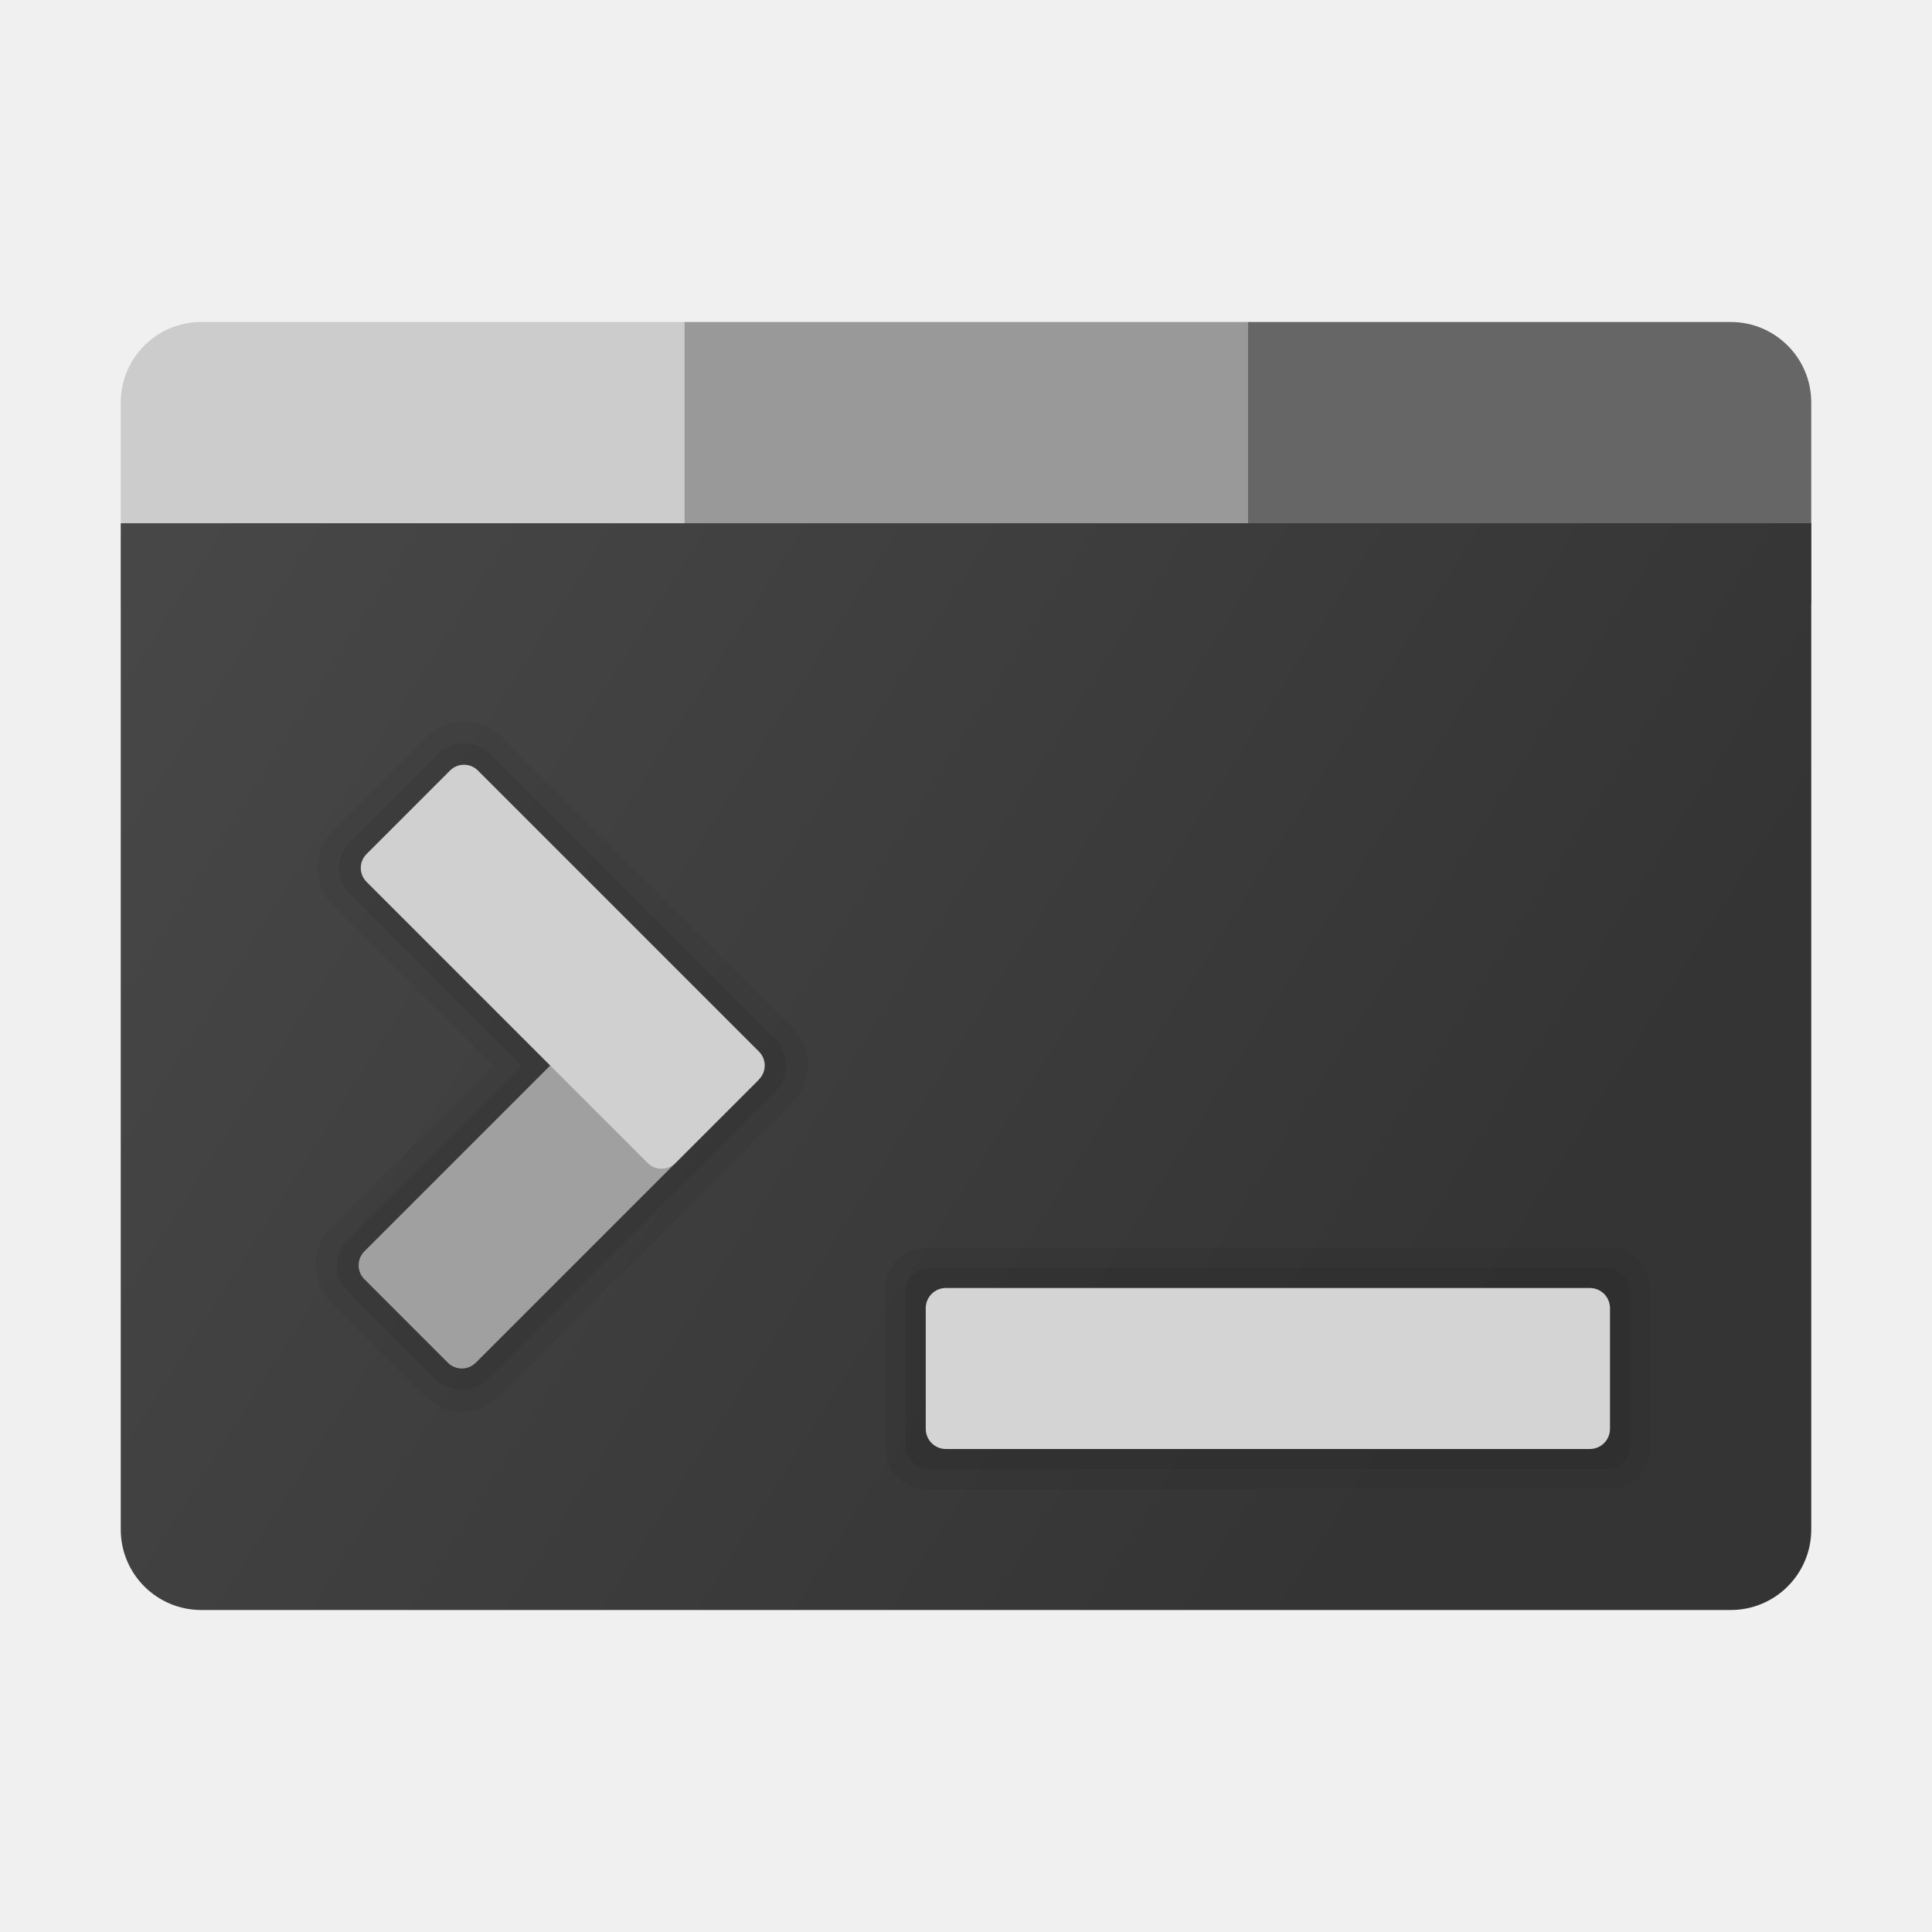
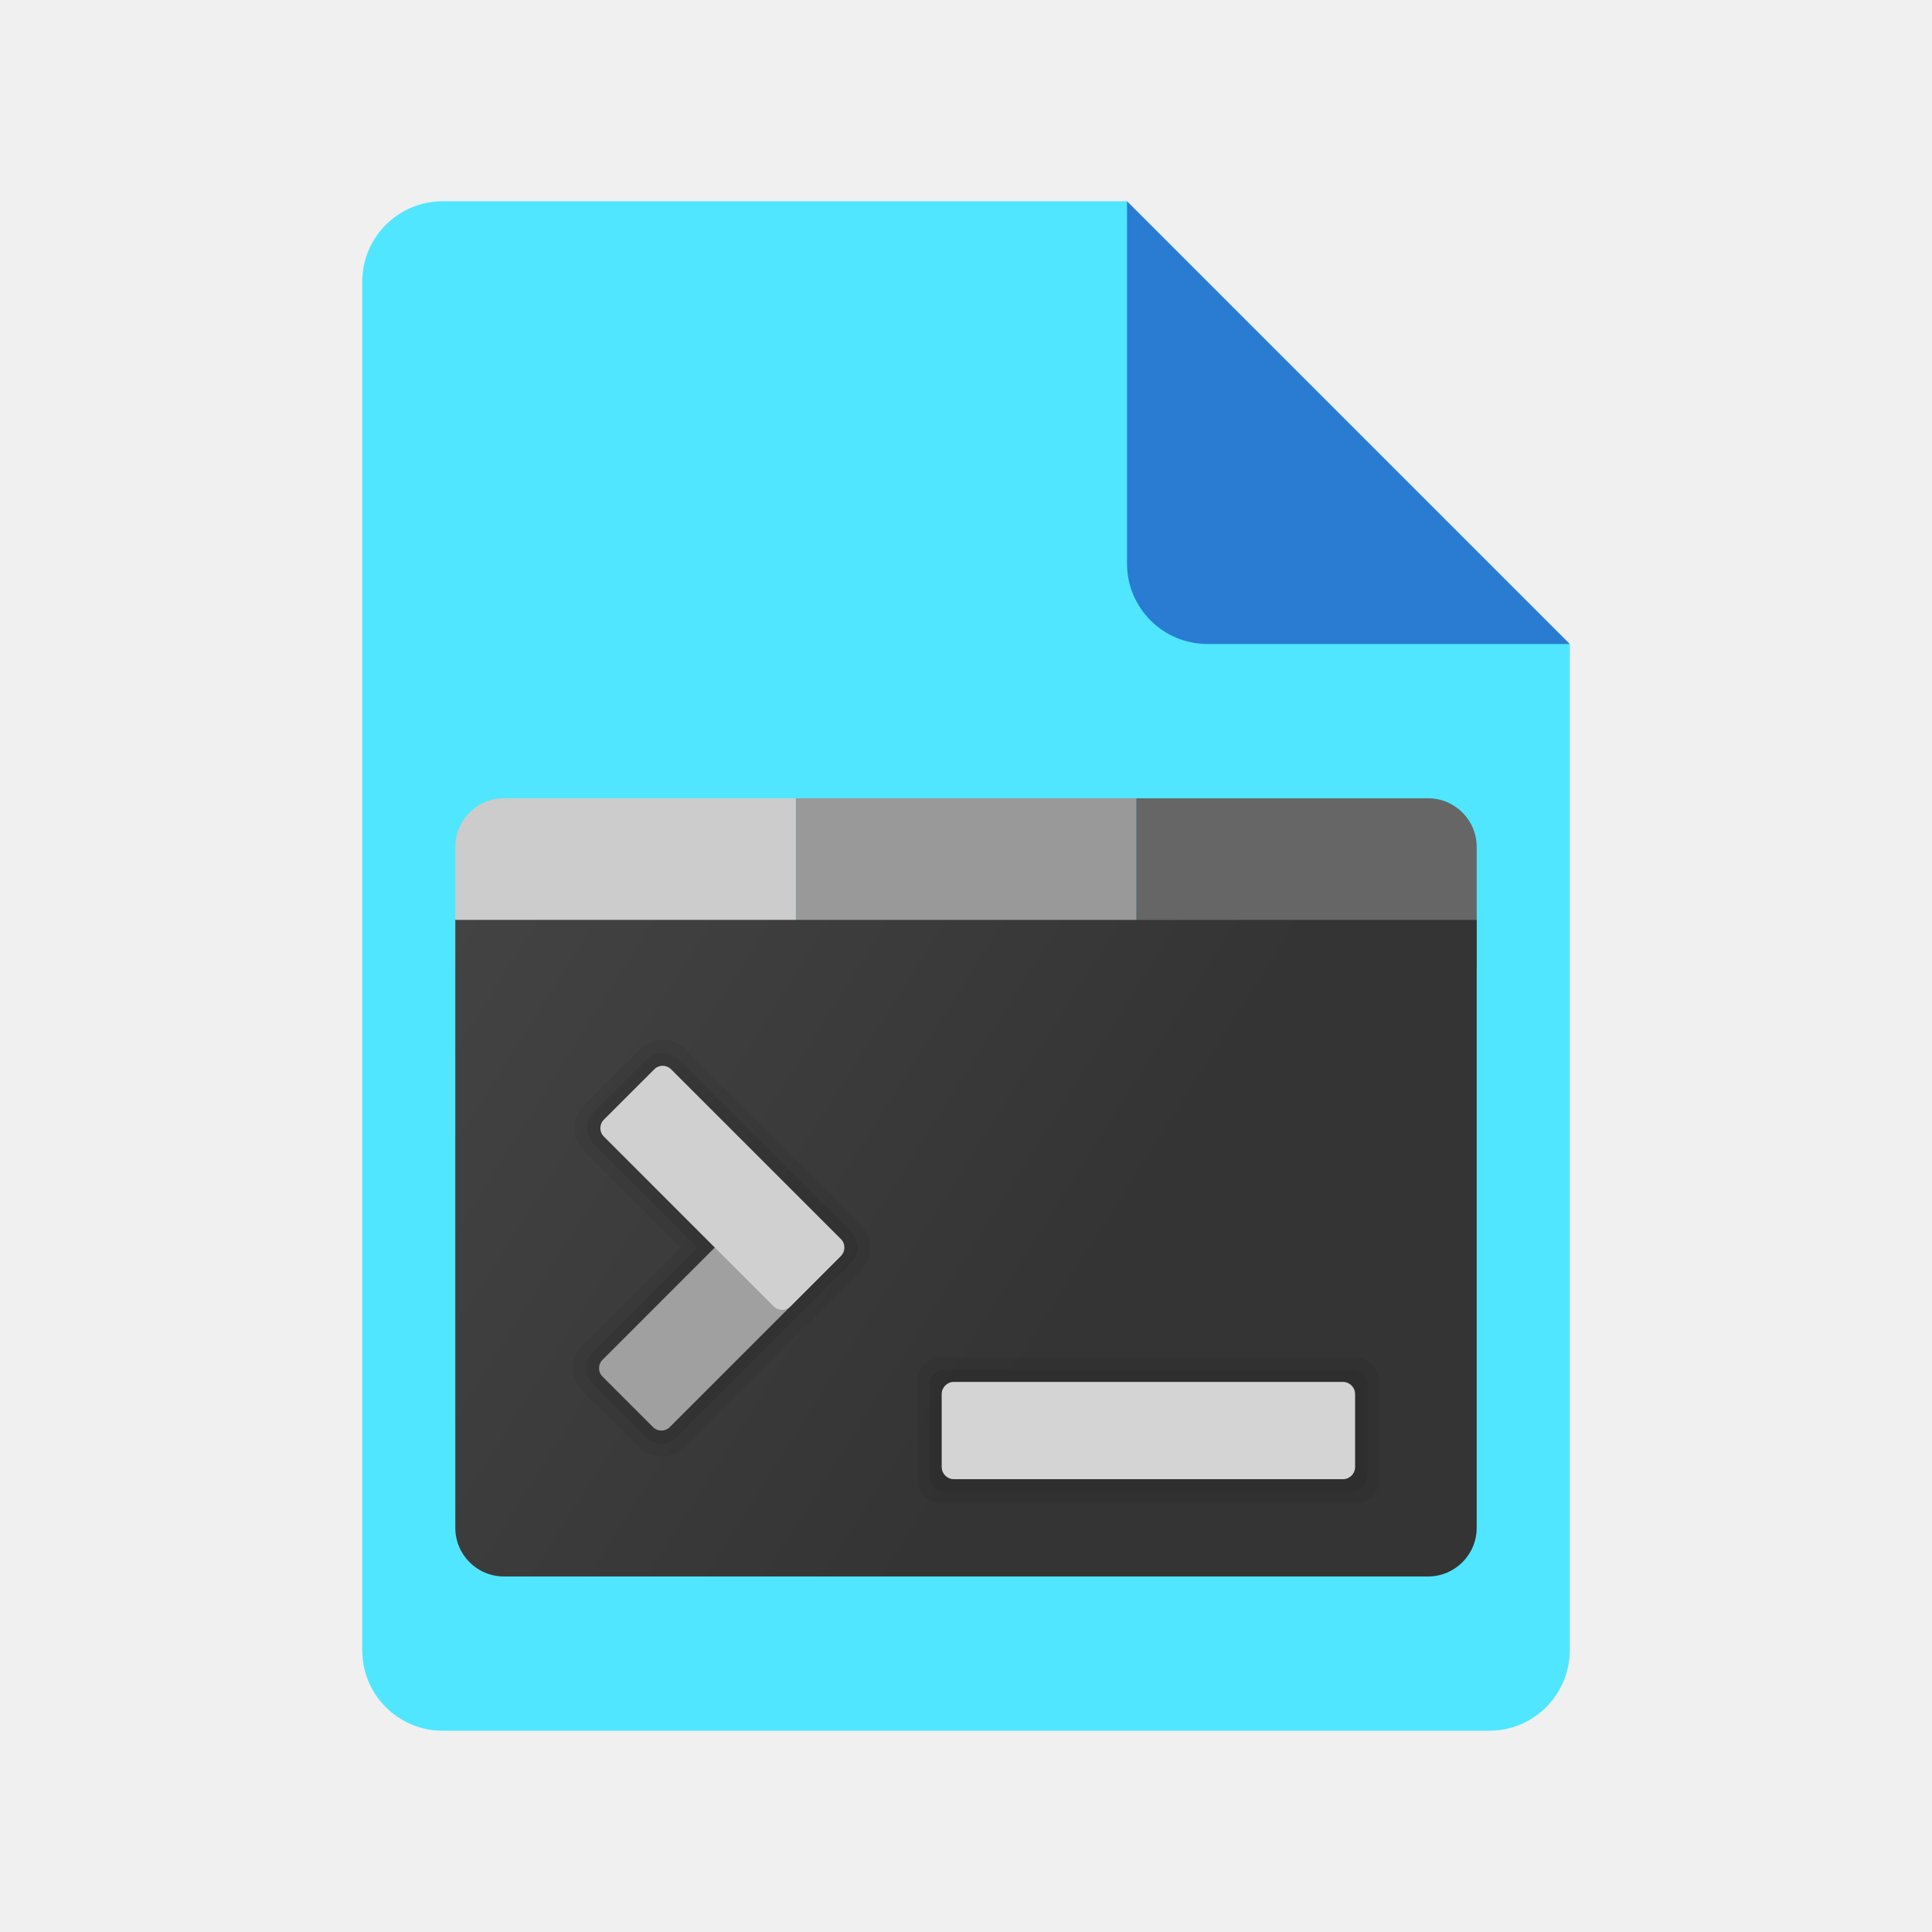
<svg xmlns="http://www.w3.org/2000/svg" xmlns:xlink="http://www.w3.org/1999/xlink" width="48px" height="48px" viewBox="0 0 48 48" version="1.1">
  <defs>
-     <linearGradient gradientUnits="userSpaceOnUse" x1="0.594" y1="0.129" x2="41.679" y2="26.145" id="gradient_1">
+     <linearGradient gradientUnits="userSpaceOnUse" x1="0.529" y1="10.472" x2="5.6" y2="5.4" id="gradient_1">
+       <stop offset="0%" stop-color="#3079D6" />
+       <stop offset="100%" stop-color="#297CD2" />
+     </linearGradient>
+     <linearGradient gradientUnits="userSpaceOnUse" x1="-1.454" y1="-7.776" x2="23.369" y2="7.942" id="gradient_2">
      <stop offset="0%" stop-color="#4C4C4C" />
      <stop offset="100%" stop-color="#343434" />
    </linearGradient>
-     <linearGradient gradientUnits="userSpaceOnUse" x1="1.225" y1="8.81" x2="6.092" y2="3.943" id="gradient_2">
+     <linearGradient gradientUnits="userSpaceOnUse" x1="-4.643" y1="-9.155" x2="-1.702" y2="-12.096" id="gradient_3">
      <stop offset="0%" stop-color="#A0A0A0" />
      <stop offset="56.9%" stop-color="#9E9E9E" />
      <stop offset="77.4%" stop-color="#979797" />
      <stop offset="92%" stop-color="#8C8C8C" />
      <stop offset="100%" stop-color="#818181" />
    </linearGradient>
    <path d="M0 0L48 0L48 48L0 48L0 0Z" id="path_1" />
    <clipPath id="mask_1">
      <use xlink:href="#path_1" />
    </clipPath>
  </defs>
-   <g id="Console-Icon">
+   <g id="File-Icon-2">
    <path d="M0 0L48 0L48 48L0 48L0 0Z" id="Background" fill="#FFFFFF" fill-opacity="0" fill-rule="evenodd" stroke="none" />
-     <path d="M17 8L31 8L31 15L17 15L17 8Z" id="Rectangle" fill="#999999" fill-rule="evenodd" stroke="none" />
-     <path d="M43 8L31 8L31 15L45 15L45 10C45 8.895 44.105 8 43 8L43 8Z" id="Shape" fill="#666666" stroke="none" />
-     <path d="M5 8C3.895 8 3 8.895 3 10L3 15L17 15L17 8L5 8L5 8Z" id="Shape" fill="#CCCCCC" stroke="none" />
-     <path d="M45 13L3 13L3 38C3 39.105 3.895 40 5 40L43 40C44.105 40 45 39.105 45 38L45 13L45 13Z" id="Shape" fill="url(#gradient_1)" stroke="none" />
-     <path d="M10.597 18.314L8.278 20.633C7.764 21.147 7.764 21.98 8.278 22.494L12.256 26.472L8.223 30.505C7.709 31.019 7.709 31.852 8.223 32.366L10.542 34.685C11.056 35.199 11.889 35.199 12.403 34.685L19.685 27.402C20.199 26.888 20.199 26.055 19.685 25.541L12.457 18.313C11.944 17.8 11.111 17.8 10.597 18.314L10.597 18.314Z" id="Shape" fill="#000000" fill-opacity="0.05" stroke="none" />
-     <path d="M10.889 18.729L8.692 20.926C8.34 21.278 8.34 21.85 8.692 22.202L12.963 26.473L8.638 30.798C8.286 31.15 8.286 31.722 8.638 32.074L10.835 34.271C11.188 34.623 11.759 34.623 12.111 34.271L19.271 27.11C19.623 26.758 19.623 26.186 19.271 25.834L12.165 18.728C11.813 18.376 11.242 18.376 10.889 18.729L10.889 18.729Z" id="Shape" fill="#000000" fill-opacity="0.07" stroke="none" />
-     <path d="M9.053 31.09L16.036 24.107C16.227 23.916 16.537 23.916 16.728 24.107L18.803 26.182C18.994 26.373 18.994 26.683 18.803 26.874L11.82 33.857C11.629 34.048 11.319 34.048 11.128 33.857L9.053 31.782C8.862 31.591 8.862 31.281 9.053 31.09L9.053 31.09Z" id="Shape" fill="url(#gradient_2)" stroke="none" />
-     <path d="M11.873 19.143L18.856 26.126C19.047 26.317 19.047 26.627 18.856 26.818L16.781 28.893C16.59 29.084 16.28 29.084 16.089 28.893L9.107 21.91C8.916 21.719 8.916 21.409 9.107 21.218L11.182 19.143C11.373 18.952 11.682 18.952 11.873 19.143L11.873 19.143Z" id="Shape" fill="#D0D0D0" stroke="none" />
-     <path d="M22 32L22 36C22 36.552 22.448 37 23 37L40 37C40.552 37 41 36.552 41 36L41 32C41 31.448 40.552 31 40 31L23 31C22.448 31 22 31.448 22 32L22 32Z" id="Shape" fill="#000000" fill-opacity="0.05" stroke="none" />
-     <path d="M39.909 36.5L23.091 36.5C22.765 36.5 22.5 36.235 22.5 35.909L22.5 32.091C22.5 31.765 22.765 31.5 23.091 31.5L39.909 31.5C40.235 31.5 40.5 31.765 40.5 32.091L40.5 35.909C40.5 36.235 40.235 36.5 39.909 36.5L39.909 36.5Z" id="Shape" fill="#000000" fill-opacity="0.07" stroke="none" />
-     <path d="M23.5 32L39.5 32C39.776 32 40 32.224 40 32.5L40 35.5C40 35.776 39.776 36 39.5 36L23.5 36C23.224 36 23 35.776 23 35.5L23 32.5C23 32.224 23.224 32 23.5 32L23.5 32Z" id="Shape" fill="#D4D4D4" stroke="none" />
+     <g clip-path="url(#mask_1)">
+       <path d="M39 16L39 41C39 42.105 38.105 43 37 43L11 43C9.895 43 9 42.105 9 41L9 7C9 5.895 9.895 5 11 5L28 5L39 16L39 16Z" id="Shape" fill="#50E6FF" fill-rule="evenodd" stroke="none" />
+       <path d="M28 5L28 14C28 15.105 28.895 16 30 16L39 16L28 5L28 5Z" id="Shape" fill="url(#gradient_1)" fill-rule="evenodd" stroke="none" />
+     </g>
+   </g>
+   <g id="svg" transform="translate(9.5 15)">
+     <g id="Console-Icon">
+       <path d="M0 0L29 0L29 29L0 29L0 0L0 0Z" id="Background" fill="#FFFFFF" fill-opacity="0" fill-rule="evenodd" stroke="none" />
+       <path d="M10.271 4.833L18.729 4.833L18.729 9.062L10.271 9.062L10.271 4.833L10.271 4.833Z" id="Rectangle" fill="#999999" fill-rule="evenodd" stroke="none" />
+       <path d="M25.979 4.833L18.729 4.833L18.729 9.062L27.188 9.062L27.188 6.042C27.188 5.374 26.647 4.833 25.979 4.833L25.979 4.833L25.979 4.833Z" id="Shape" fill="#666666" stroke="none" />
+       <path d="M3.021 4.833C2.353 4.833 1.812 5.374 1.812 6.042L1.812 9.062L10.271 9.062L10.271 4.833L3.021 4.833L3.021 4.833L3.021 4.833Z" id="Shape#1" fill="#CCCCCC" stroke="none" />
+       <path d="M27.188 7.854L1.812 7.854L1.812 22.958C1.812 23.626 2.353 24.167 3.021 24.167L25.979 24.167C26.647 24.167 27.188 23.626 27.188 22.958L27.188 7.854L27.188 7.854L27.188 7.854Z" id="Shape#2" fill="url(#gradient_2)" stroke="none" />
+       <path d="M6.402 11.065L5.001 12.466C4.691 12.776 4.691 13.28 5.001 13.59L7.405 15.993L4.968 18.43C4.658 18.741 4.658 19.244 4.968 19.555L6.369 20.956C6.68 21.266 7.183 21.266 7.493 20.956L11.893 16.555C12.204 16.245 12.204 15.742 11.893 15.431L7.526 11.064C7.216 10.754 6.713 10.754 6.402 11.065L6.402 11.065L6.402 11.065Z" id="Shape#3" fill="#000000" fill-opacity="0.051" stroke="none" />
+       <path d="M6.579 11.315L5.251 12.643C5.039 12.855 5.039 13.201 5.251 13.414L7.832 15.994L5.219 18.607C5.006 18.82 5.006 19.165 5.219 19.378L6.546 20.705C6.759 20.918 7.104 20.918 7.317 20.705L11.643 16.379C11.856 16.166 11.856 15.821 11.643 15.608L7.35 11.315C7.137 11.102 6.792 11.102 6.579 11.315L6.579 11.315L6.579 11.315Z" id="Shape#4" fill="#000000" fill-opacity="0.071" stroke="none" />
+       <path d="M5.47 18.784L9.688 14.565C9.804 14.449 9.991 14.449 10.107 14.565L11.36 15.818C11.476 15.934 11.476 16.121 11.36 16.236L7.141 20.455C7.026 20.571 6.839 20.571 6.723 20.455L5.47 19.202C5.354 19.086 5.354 18.899 5.47 18.784L5.47 18.784L5.47 18.784Z" id="Shape#5" fill="url(#gradient_3)" stroke="none" />
+       <path d="M7.173 11.566L11.392 15.784C11.508 15.9 11.508 16.087 11.392 16.203L10.139 17.456C10.023 17.572 9.836 17.572 9.72 17.456L5.502 13.237C5.387 13.122 5.387 12.935 5.502 12.819L6.756 11.566C6.871 11.45 7.058 11.45 7.173 11.566L7.173 11.566L7.173 11.566Z" id="Shape#6" fill="#D0D0D0" stroke="none" />
+       <path d="M13.292 19.333L13.292 21.75C13.292 22.084 13.562 22.354 13.896 22.354L24.167 22.354C24.5 22.354 24.771 22.084 24.771 21.75L24.771 19.333C24.771 19 24.5 18.729 24.167 18.729L13.896 18.729C13.562 18.729 13.292 19 13.292 19.333L13.292 19.333L13.292 19.333Z" id="Shape#7" fill="#000000" fill-opacity="0.051" stroke="none" />
+       <path d="M24.112 22.052L13.951 22.052C13.754 22.052 13.594 21.892 13.594 21.695L13.594 19.388C13.594 19.191 13.754 19.031 13.951 19.031L24.112 19.031C24.309 19.031 24.469 19.191 24.469 19.388L24.469 21.695C24.469 21.892 24.309 22.052 24.112 22.052L24.112 22.052L24.112 22.052Z" id="Shape#8" fill="#000000" fill-opacity="0.071" stroke="none" />
+       <path d="M14.198 19.333L23.865 19.333C24.031 19.333 24.167 19.469 24.167 19.635L24.167 21.448C24.167 21.615 24.031 21.75 23.865 21.75L14.198 21.75C14.031 21.75 13.896 21.615 13.896 21.448L13.896 19.635C13.896 19.469 14.031 19.333 14.198 19.333L14.198 19.333L14.198 19.333Z" id="Shape#9" fill="#D4D4D4" stroke="none" />
+     </g>
  </g>
</svg>
